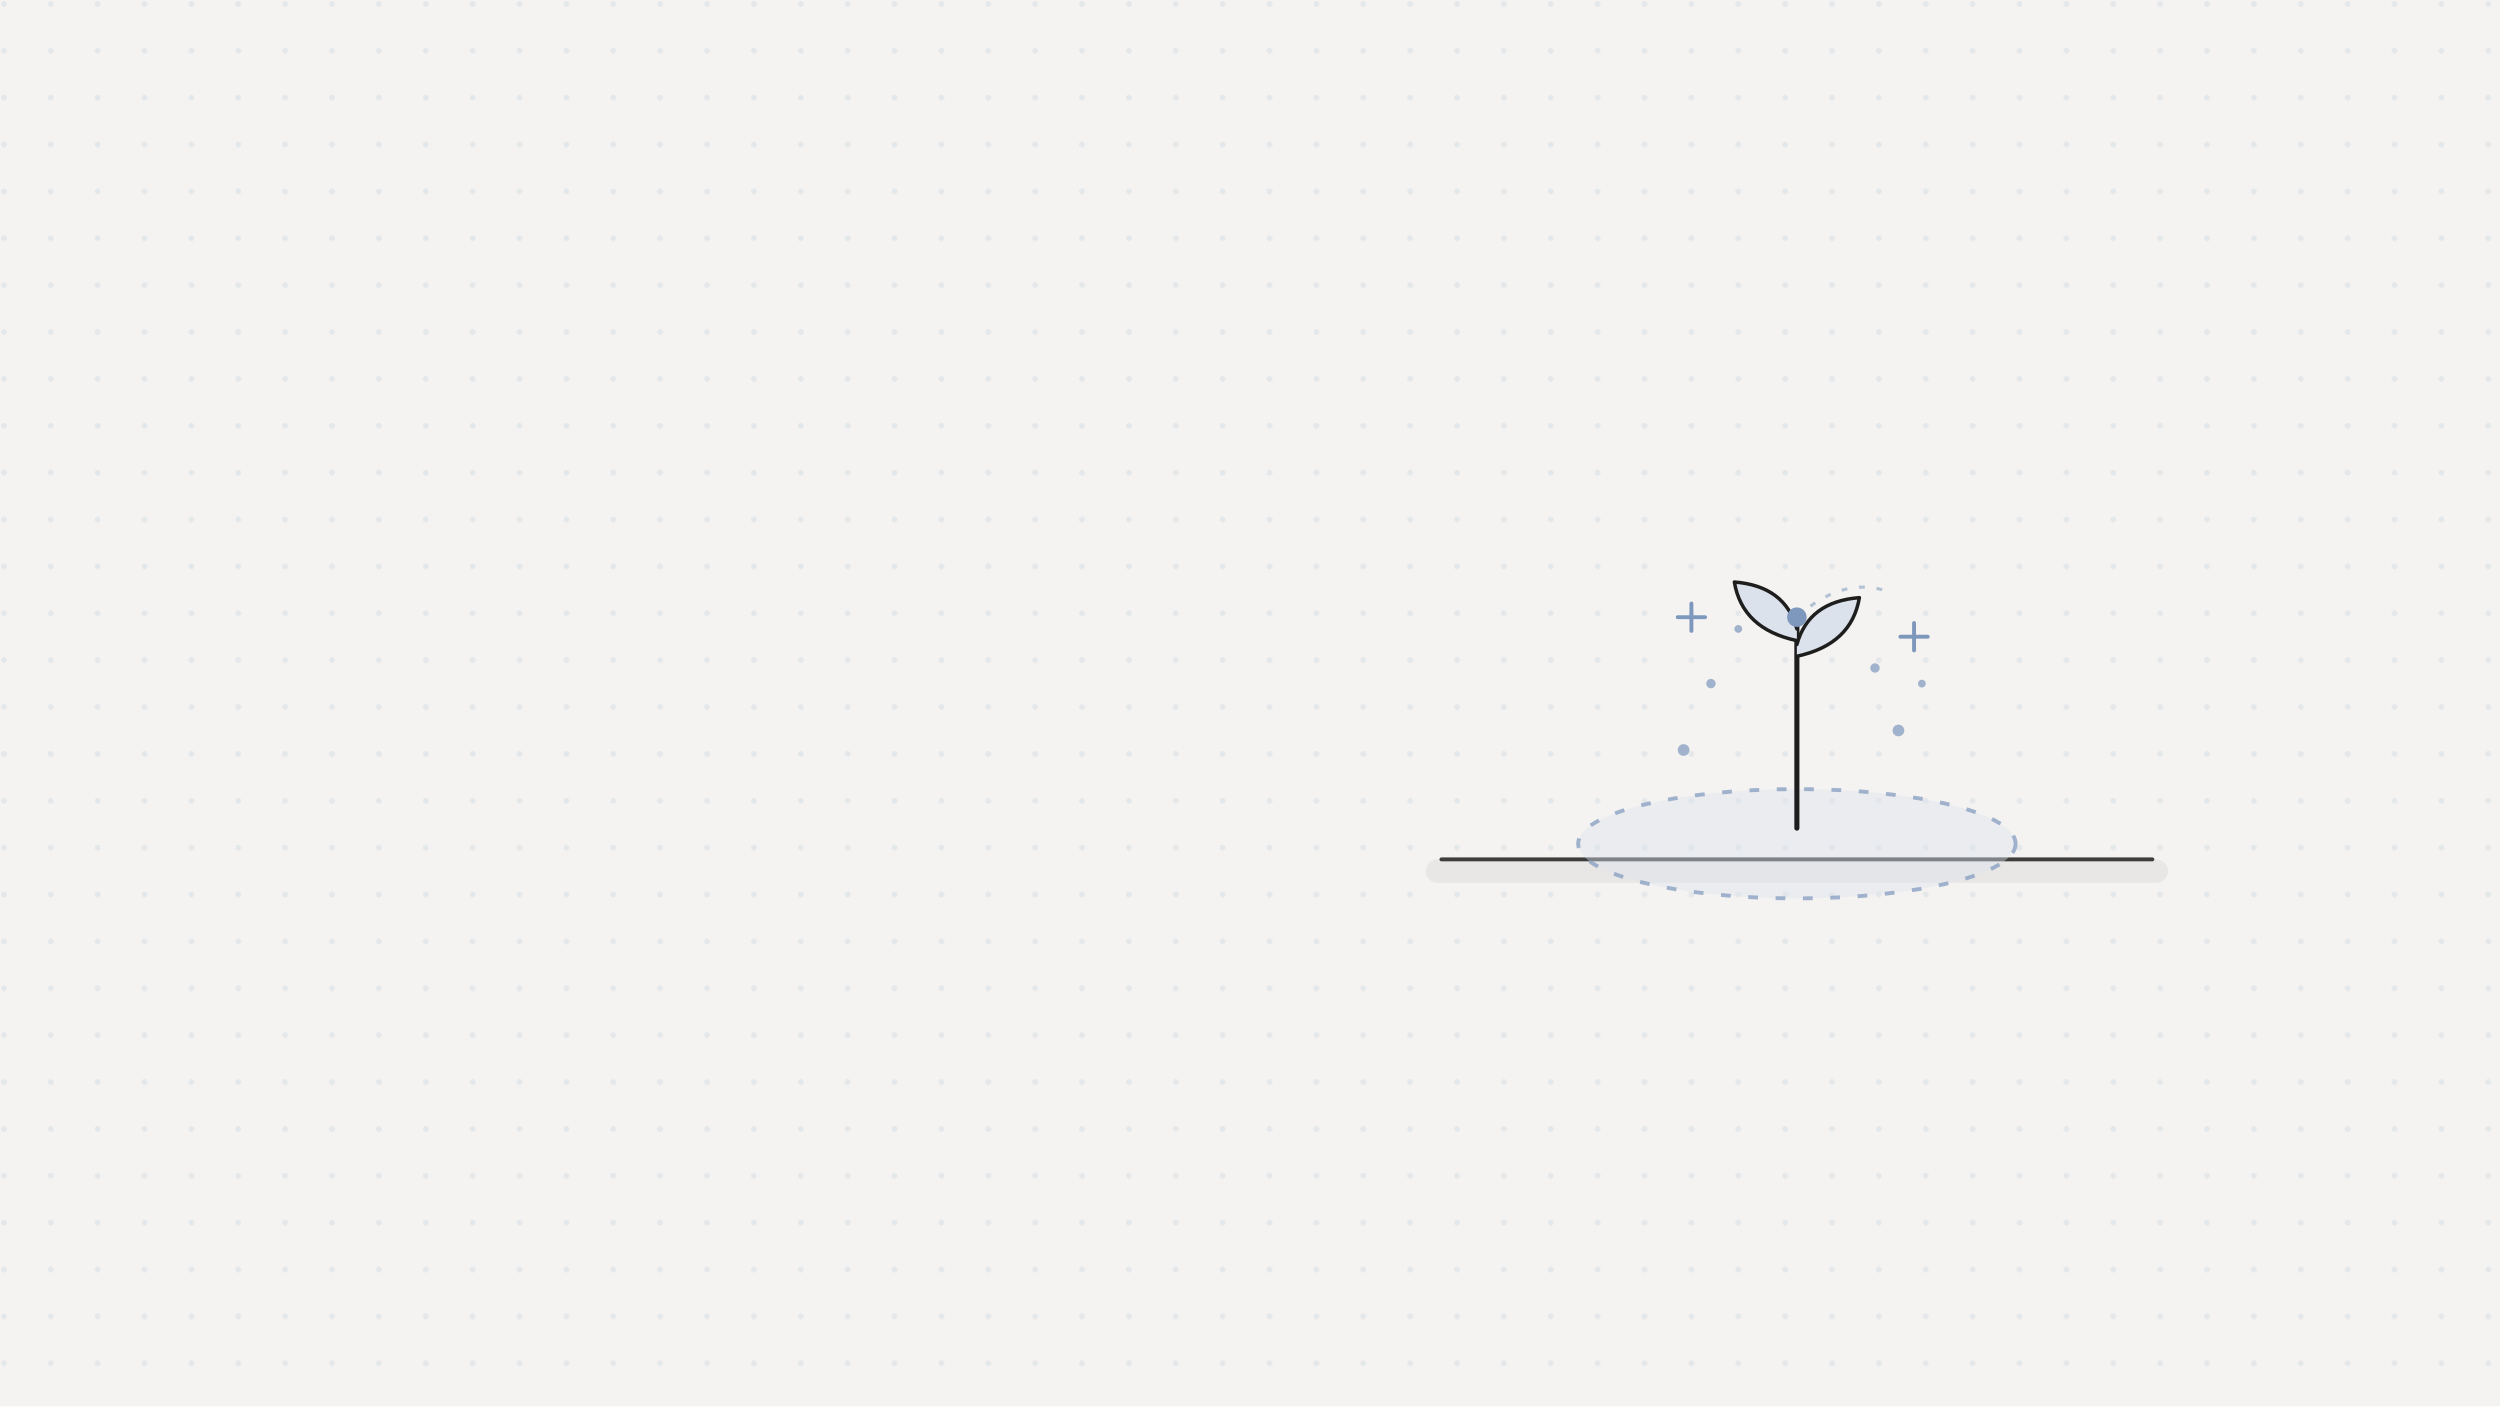
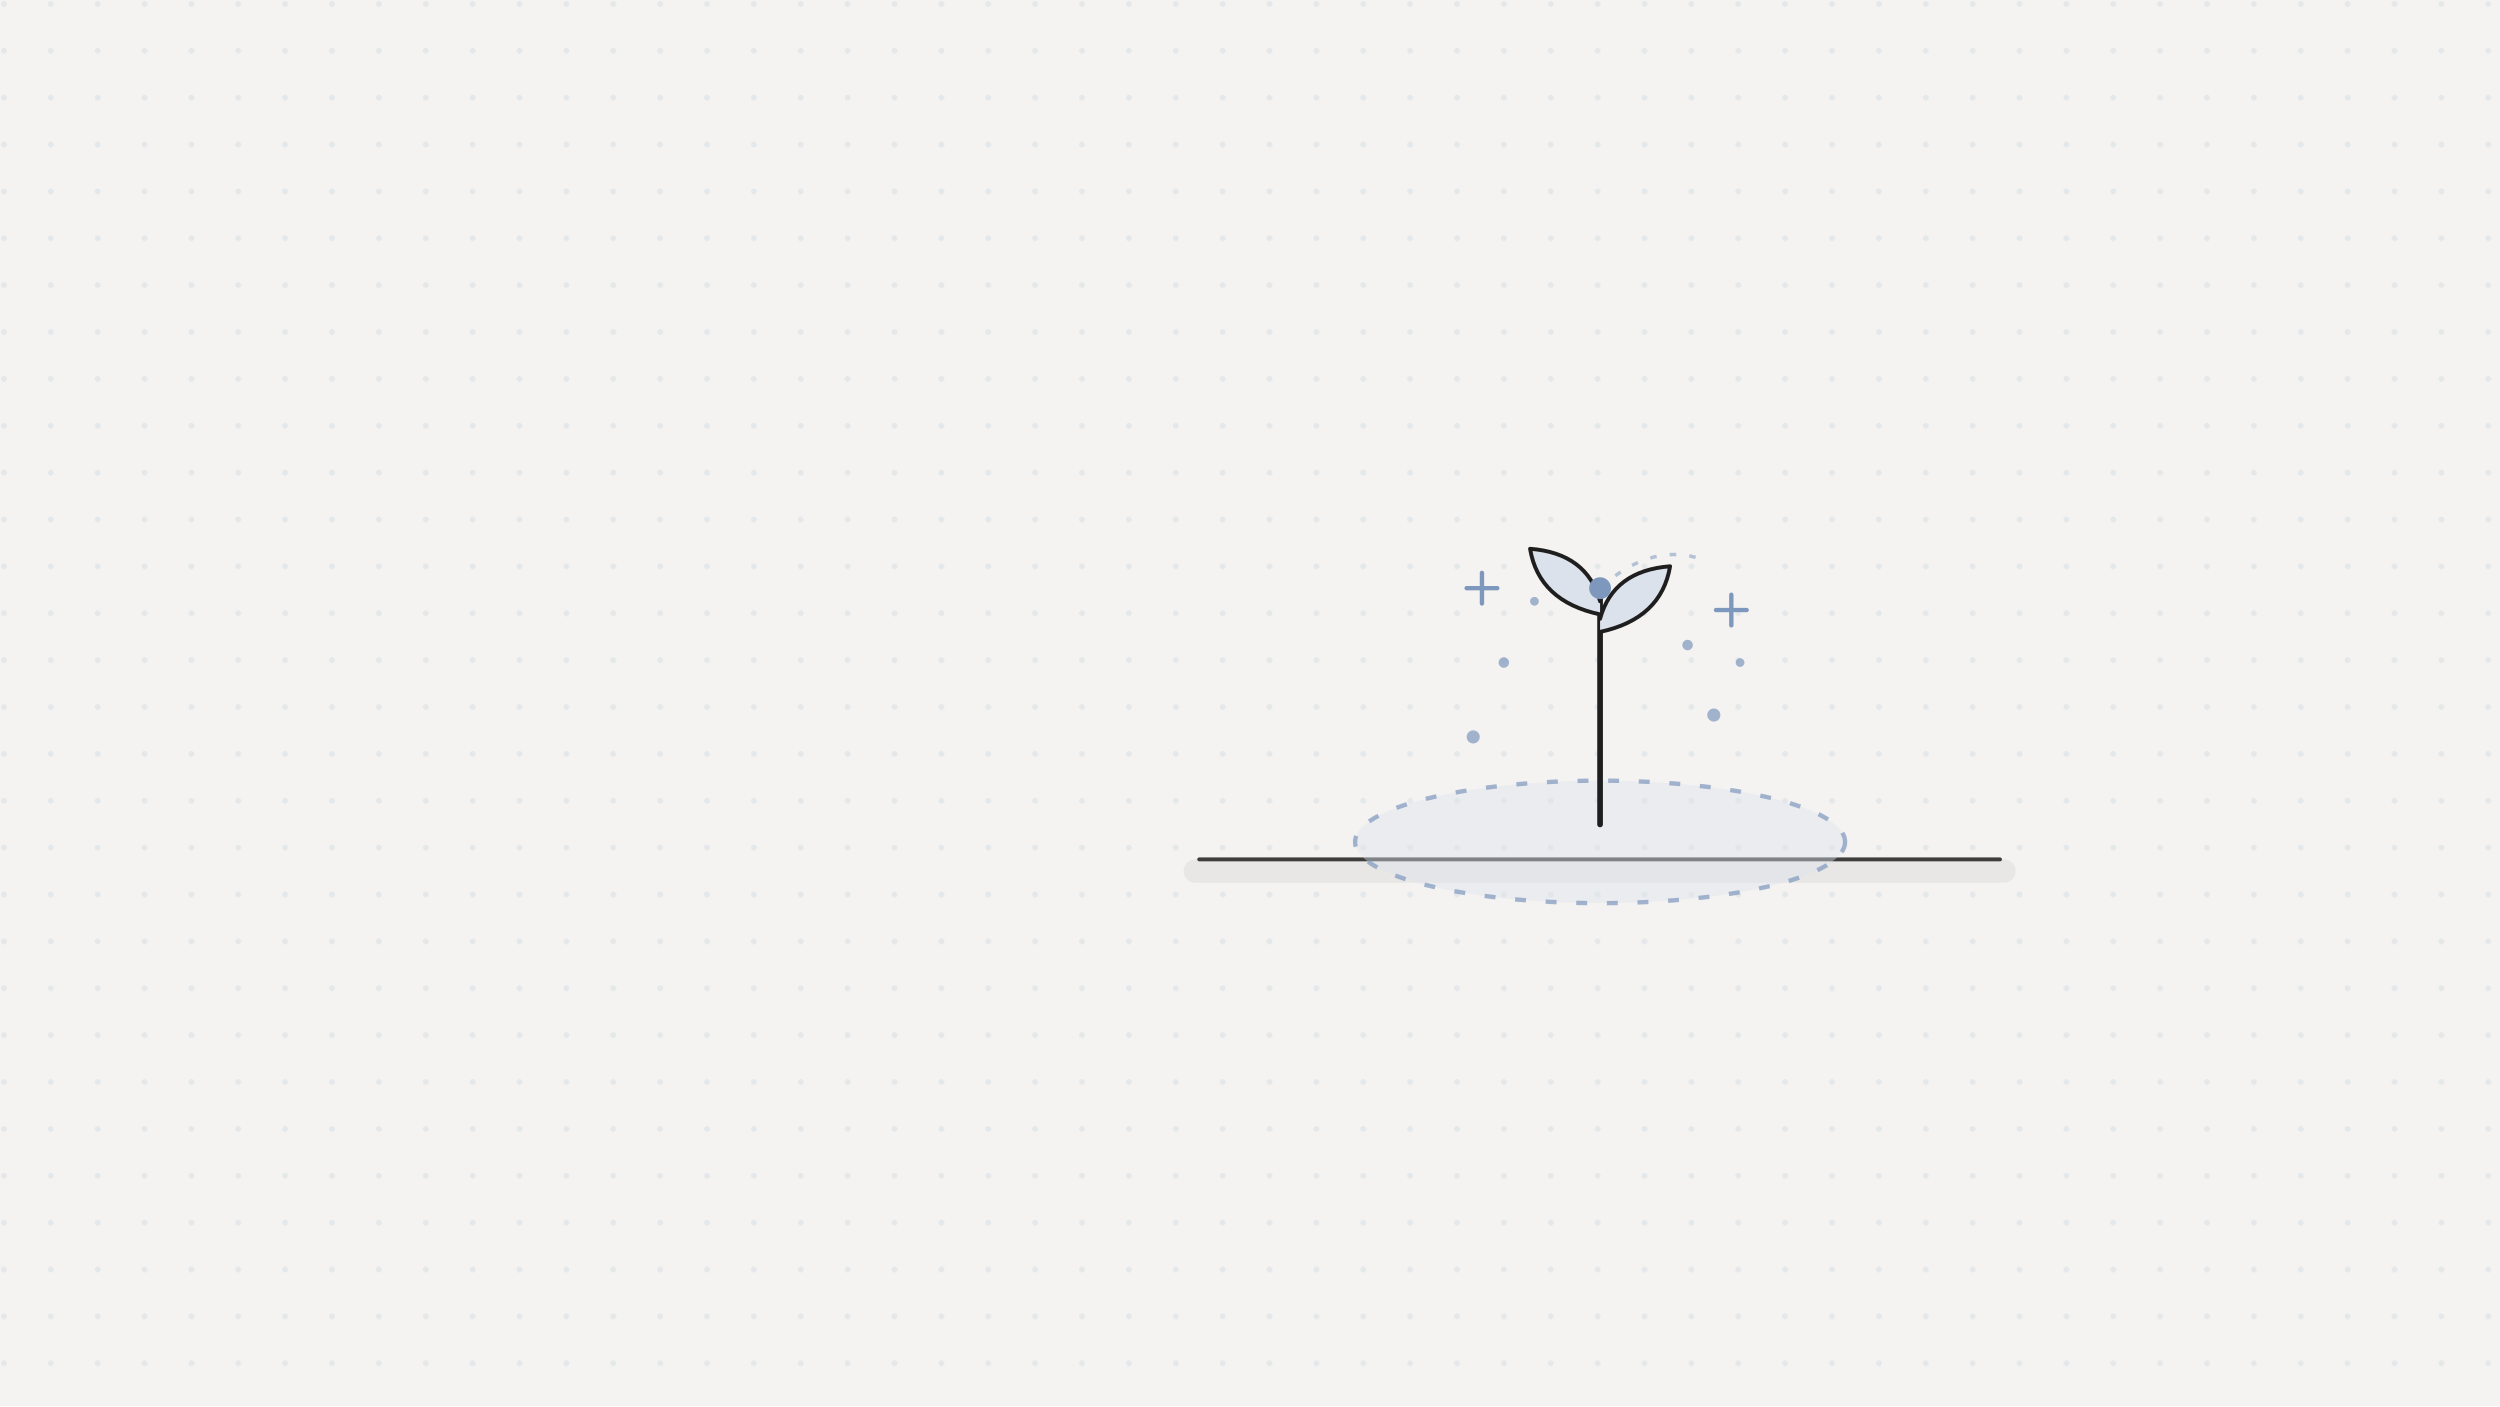
<svg xmlns="http://www.w3.org/2000/svg" viewBox="0 0 1280 720" width="1280" height="720" role="img">
  <defs>
    <pattern id="dots" width="24" height="24" patternUnits="userSpaceOnUse">
      <circle cx="2" cy="2" r="1.5" fill="#7E97BD" opacity="0.13" />
    </pattern>
  </defs>
  <rect x="0.0" y="0.0" width="1280.0" height="720.0" fill="#F4F3F1" stroke="none" stroke-width="0" opacity="1" />
  <rect x="0.0" y="0.0" width="1280.0" height="720.0" fill="url(#dots)" stroke="none" stroke-width="0" opacity="1" />
-   <rect x="730.0" y="440.0" width="380.0" height="12.0" rx="6" fill="#1E1E1E" stroke="none" stroke-width="0" opacity="0.06" />
-   <line x1="738.0" y1="440.0" x2="1102.0" y2="440.0" stroke="#1E1E1E" stroke-width="2" opacity="0.85" stroke-linecap="round" />
-   <g transform="translate(598,-46)">
+   <rect x="606.0" y="440.0" width="426.0" height="12.0" rx="6" fill="#1E1E1E" stroke="none" stroke-width="0" opacity="0.06" />
+   <line x1="614.0" y1="440.0" x2="1024.0" y2="440.0" stroke="#1E1E1E" stroke-width="2" opacity="0.85" stroke-linecap="round" />
+   <g transform="translate(458.6,-104.3) scale(1.12)">
    <ellipse cx="322" cy="478" rx="112" ry="28" fill="#DCE2EC" opacity="0.42" />
    <ellipse cx="322" cy="478" rx="112" ry="28" fill="none" stroke="#7E97BD" stroke-width="2" stroke-dasharray="5 9" opacity="0.7" />
    <path d="M 322 362 q 22 -20 44 -14" fill="none" stroke="#7E97BD" stroke-width="1.6" stroke-dasharray="3 6" opacity="0.55" />
    <line x1="322.0" y1="470.0" x2="322.0" y2="362.0" stroke="#1E1E1E" stroke-width="2.6" opacity="1" stroke-linecap="round" />
    <path d="M 322 374 q -28 -6 -32 -30 q 26 2 32 24" fill="#DCE2EC" stroke="#1E1E1E" stroke-width="1.8" opacity="1" stroke-linecap="round" stroke-linejoin="round" />
    <path d="M 322 382 q 28 -6 32 -30 q -26 2 -32 24" fill="#DCE2EC" stroke="#1E1E1E" stroke-width="1.8" opacity="1" stroke-linecap="round" stroke-linejoin="round" />
    <circle cx="322.0" cy="362.0" r="5.0" fill="#7E97BD" stroke="none" stroke-width="0" opacity="1" />
    <circle cx="264.0" cy="430.0" r="3.0" fill="#7E97BD" stroke="none" stroke-width="0" opacity="0.7" />
    <circle cx="278.0" cy="396.0" r="2.4" fill="#7E97BD" stroke="none" stroke-width="0" opacity="0.7" />
    <circle cx="292.0" cy="368.0" r="2.0" fill="#7E97BD" stroke="none" stroke-width="0" opacity="0.7" />
    <circle cx="374.0" cy="420.0" r="3.0" fill="#7E97BD" stroke="none" stroke-width="0" opacity="0.7" />
    <circle cx="362.0" cy="388.0" r="2.4" fill="#7E97BD" stroke="none" stroke-width="0" opacity="0.7" />
    <circle cx="386.0" cy="396.0" r="2.0" fill="#7E97BD" stroke="none" stroke-width="0" opacity="0.7" />
    <line x1="261.0" y1="362.0" x2="275.0" y2="362.0" stroke="#7E97BD" stroke-width="2" opacity="1" stroke-linecap="round" />
    <line x1="268.0" y1="355.0" x2="268.0" y2="369.0" stroke="#7E97BD" stroke-width="2" opacity="1" stroke-linecap="round" />
    <line x1="375.0" y1="372.0" x2="389.0" y2="372.0" stroke="#7E97BD" stroke-width="2" opacity="1" stroke-linecap="round" />
    <line x1="382.0" y1="365.0" x2="382.0" y2="379.0" stroke="#7E97BD" stroke-width="2" opacity="1" stroke-linecap="round" />
  </g>
</svg>
